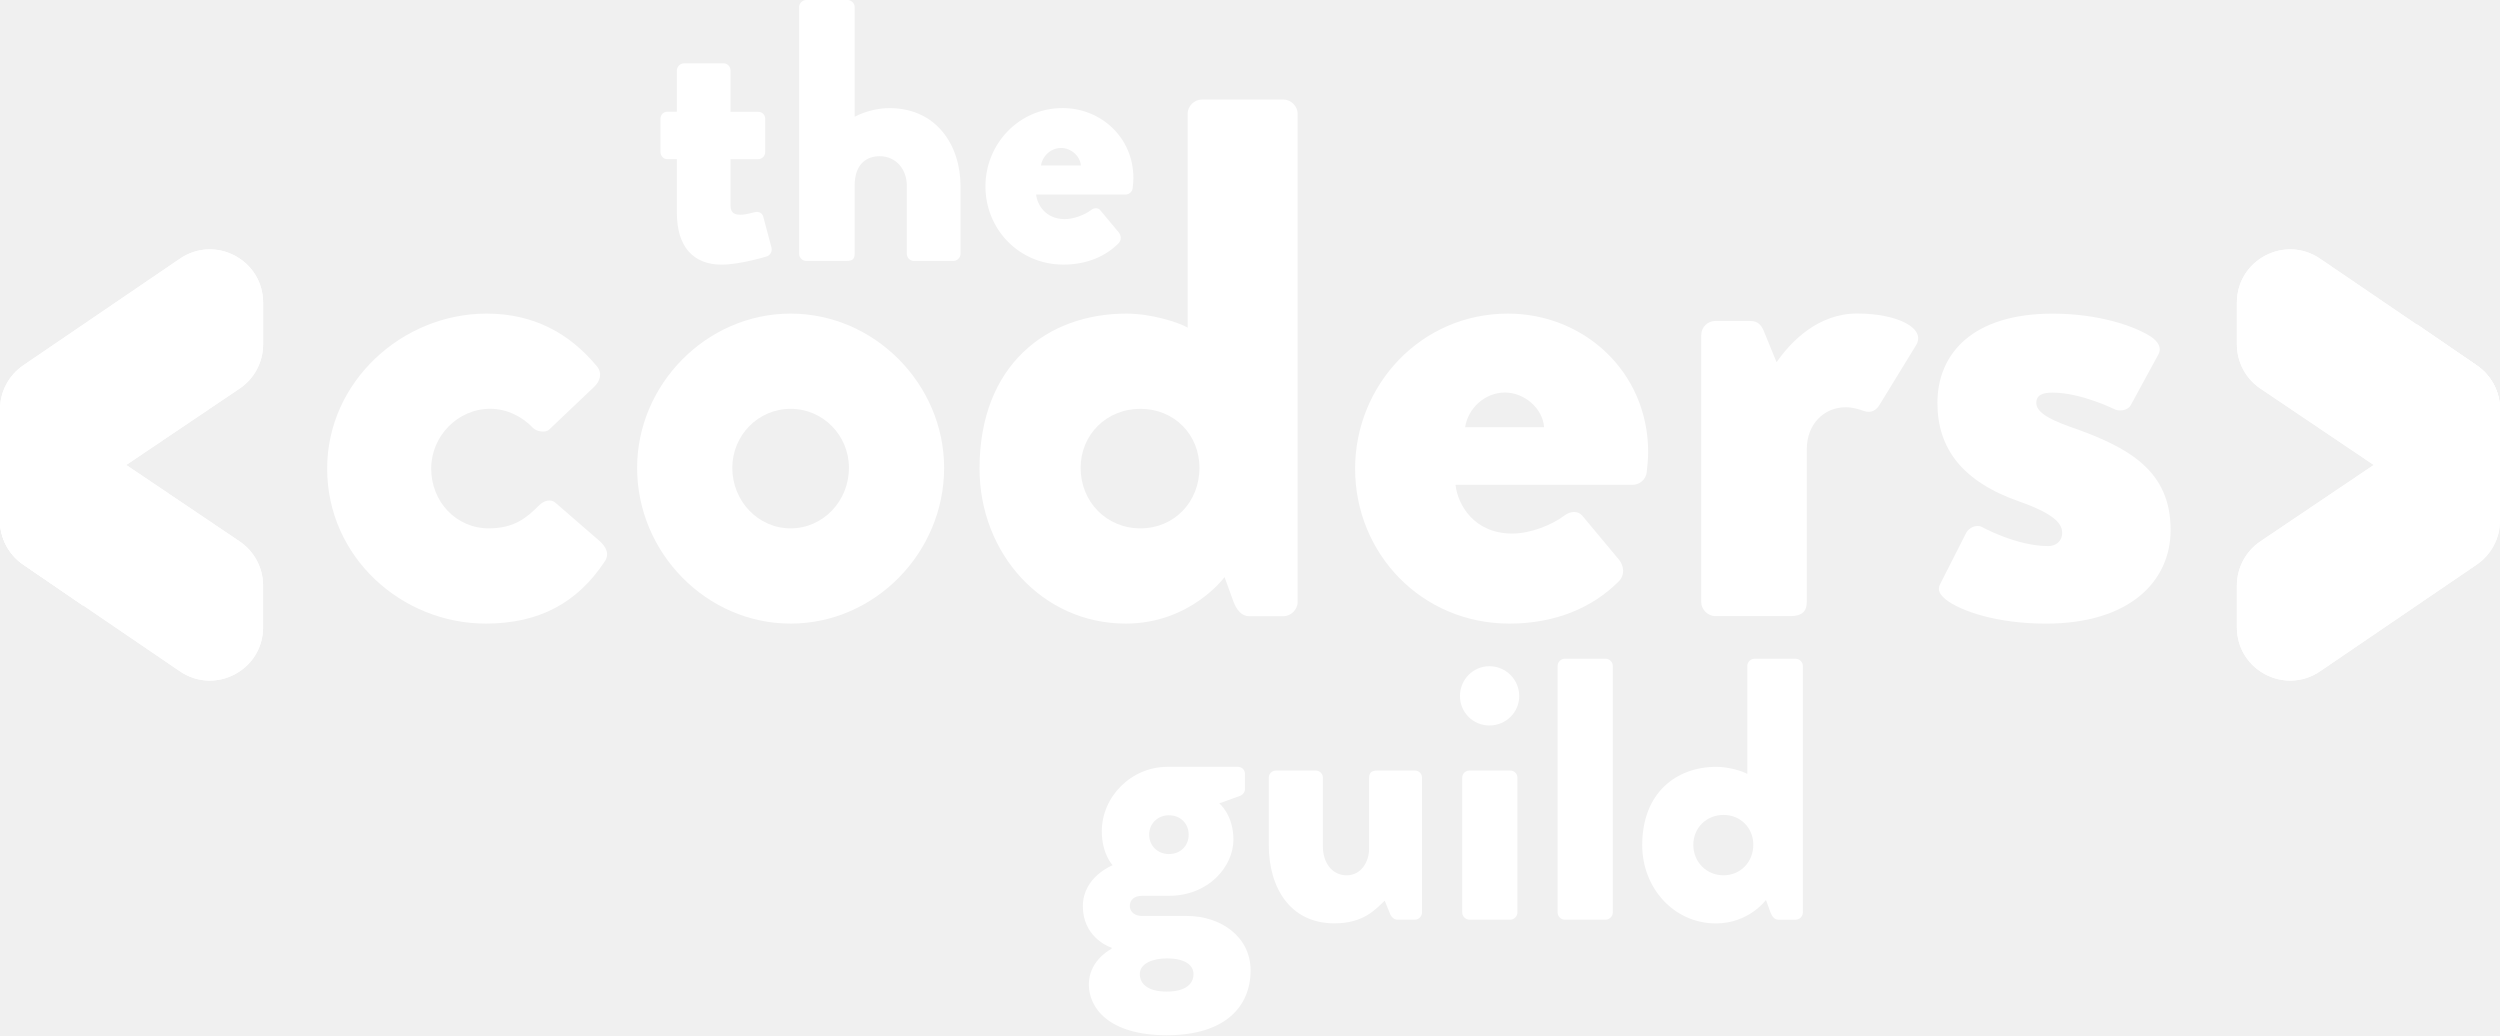
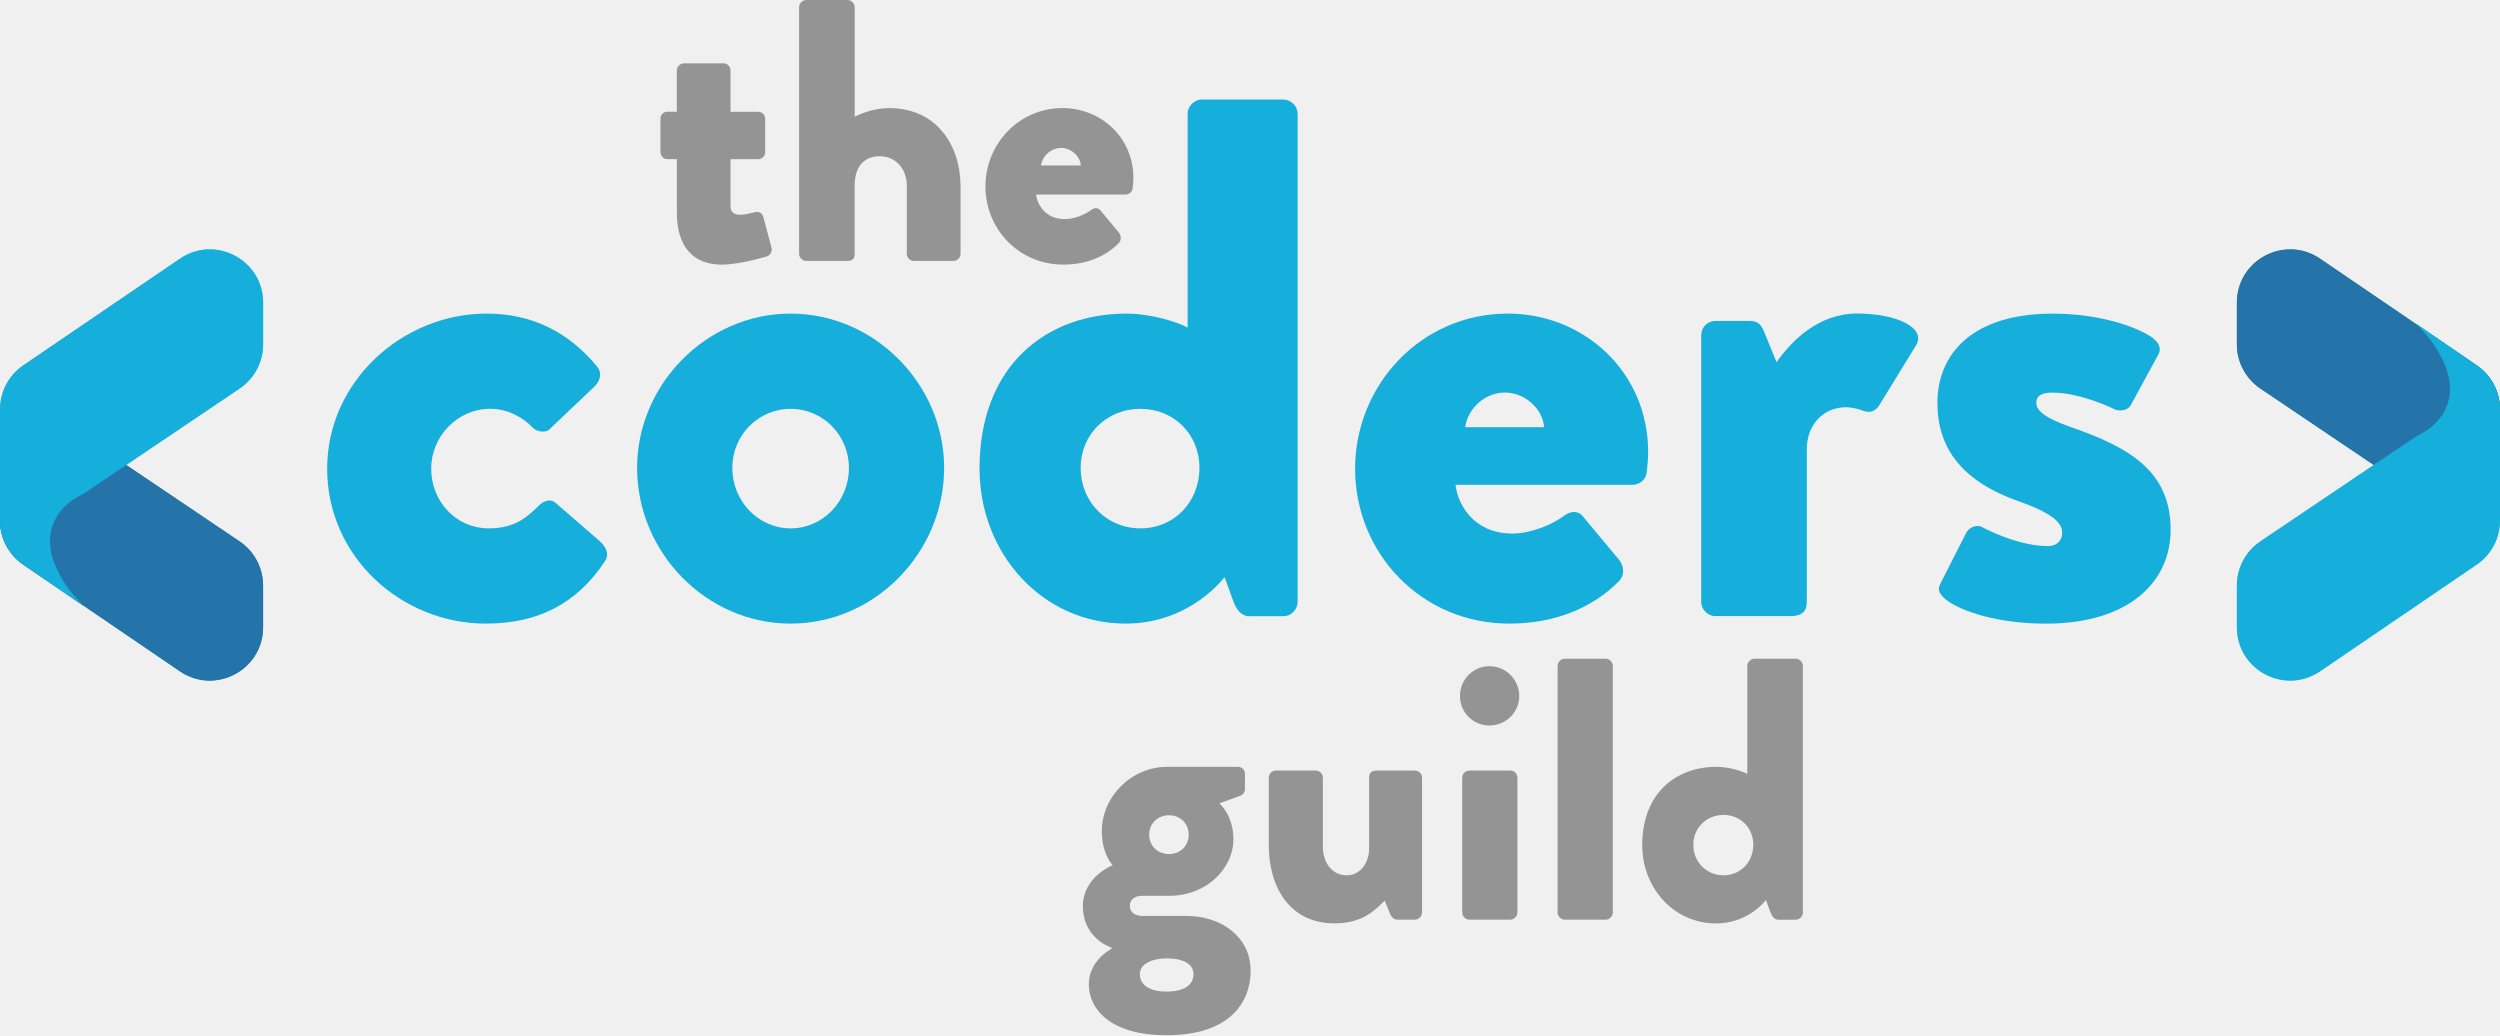
<svg xmlns="http://www.w3.org/2000/svg" version="1.1" id="Layer_1" x="0px" y="0px" viewBox="0 0 630.58 261.11" style="enable-background:new 0 0 630.58 261.11;" xml:space="preserve">
  <style type="text/css">
- 	.st0{fill-rule:evenodd;clip-rule:evenodd;fill:#FFFFFF;}
- 	.st1{fill:#FFFFFF;}
+ 	.st0{fill-rule:evenodd;clip-rule:evenodd;fill:#3599A5;}
+ 	.st1{fill-rule:evenodd;clip-rule:evenodd;fill:#6FCDD6;}
+ 	.st2{fill-rule:evenodd;clip-rule:evenodd;fill:#2574A9;}
+ 	.st3{fill-rule:evenodd;clip-rule:evenodd;fill:#16AEDB;}
+ 	.st4{fill:#949494;}
+ 	.st5{fill:#16AEDB;}
</style>
  <path class="st0" d="M20.93,109.93l39.51,26.63c3.7,2.5,5.92,6.67,5.92,11.14v10.52c0,10.79-12.07,17.17-20.99,11.1L5.87,142.41  C2.2,139.91,0,135.75,0,131.31v-10.24C0,110.31,12.01,103.92,20.93,109.93z" />
-   <path class="st0" d="M20.93,124.63L60.45,98c3.7-2.5,5.92-6.67,5.92-11.14V76.35c0-10.79-12.07-17.17-20.99-11.1L5.87,92.15  C2.2,94.66,0,98.81,0,103.25v17.81v10.24c0,4.44,2.2,8.6,5.87,11.1l15.3,10.51c0,0-8.56-7.85-8.56-16.41  C12.61,127.94,20.93,124.63,20.93,124.63z" />
+   <path class="st1" d="M20.93,124.63L60.45,98c3.7-2.5,5.92-6.67,5.92-11.14V76.35c0-10.79-12.07-17.17-20.99-11.1L5.87,92.15  C2.2,94.66,0,98.81,0,103.25v17.81v10.24c0,4.44,2.2,8.6,5.87,11.1l15.3,10.51c0,0-8.56-7.85-8.56-16.41  C12.61,127.94,20.93,124.63,20.93,124.63z" />
  <path class="st0" d="M609.64,124.63L570.13,98c-3.7-2.5-5.92-6.67-5.92-11.14V76.35c0-10.79,12.07-17.17,20.99-11.1l39.51,26.91  c3.67,2.5,5.87,6.66,5.87,11.1v10.24C630.58,124.25,618.56,130.64,609.64,124.63z" />
-   <path class="st0" d="M609.64,109.93l-39.51,26.63c-3.7,2.5-5.92,6.67-5.92,11.14v10.52c0,10.79,12.07,17.17,20.99,11.1l39.51-26.91  c3.67-2.5,5.87-6.66,5.87-11.1v-17.81v-10.24c0-4.44-2.2-8.6-5.87-11.1l-15.3-10.51c0,0,8.56,7.85,8.56,16.41  S609.64,109.93,609.64,109.93z" />
-   <path class="st0" d="M20.93,109.93l39.51,26.63c3.7,2.5,5.92,6.67,5.92,11.14v10.52c0,10.79-12.07,17.17-20.99,11.1L5.87,142.41  C2.2,139.91,0,135.75,0,131.31v-10.24C0,110.31,12.01,103.92,20.93,109.93z" />
-   <path class="st0" d="M20.93,124.63L60.45,98c3.7-2.5,5.92-6.67,5.92-11.14V76.35c0-10.79-12.07-17.17-20.99-11.1L5.87,92.15  C2.2,94.66,0,98.81,0,103.25v17.81v10.24c0,4.44,2.2,8.6,5.87,11.1l15.3,10.51c0,0-8.56-7.85-8.56-16.41  C12.61,127.94,20.93,124.63,20.93,124.63z" />
-   <path class="st0" d="M609.64,124.63L570.13,98c-3.7-2.5-5.92-6.67-5.92-11.14V76.35c0-10.79,12.07-17.17,20.99-11.1l39.51,26.91  c3.67,2.5,5.87,6.66,5.87,11.1v10.24C630.58,124.25,618.56,130.64,609.64,124.63z" />
-   <path class="st0" d="M609.64,109.93l-39.51,26.63c-3.7,2.5-5.92,6.67-5.92,11.14v10.52c0,10.79,12.07,17.17,20.99,11.1l39.51-26.91  c3.67-2.5,5.87-6.66,5.87-11.1v-17.81v-10.24c0-4.44-2.2-8.6-5.87-11.1l-15.3-10.51c0,0,8.56,7.85,8.56,16.41  S609.64,109.93,609.64,109.93z" />
+   <path class="st1" d="M609.64,109.93l-39.51,26.63c-3.7,2.5-5.92,6.67-5.92,11.14v10.52c0,10.79,12.07,17.17,20.99,11.1l39.51-26.91  c3.67-2.5,5.87-6.66,5.87-11.1v-17.81v-10.24c0-4.44-2.2-8.6-5.87-11.1l-15.3-10.51c0,0,8.56,7.85,8.56,16.41  S609.64,109.93,609.64,109.93z" />
+   <path class="st2" d="M20.93,109.93l39.51,26.63c3.7,2.5,5.92,6.67,5.92,11.14v10.52c0,10.79-12.07,17.17-20.99,11.1L5.87,142.41  C2.2,139.91,0,135.75,0,131.31v-10.24C0,110.31,12.01,103.92,20.93,109.93z" />
+   <path class="st3" d="M20.93,124.63L60.45,98c3.7-2.5,5.92-6.67,5.92-11.14V76.35c0-10.79-12.07-17.17-20.99-11.1L5.87,92.15  C2.2,94.66,0,98.81,0,103.25v17.81v10.24c0,4.44,2.2,8.6,5.87,11.1l15.3,10.51c0,0-8.56-7.85-8.56-16.41  C12.61,127.94,20.93,124.63,20.93,124.63z" />
+   <path class="st2" d="M609.64,124.63L570.13,98c-3.7-2.5-5.92-6.67-5.92-11.14V76.35c0-10.79,12.07-17.17,20.99-11.1l39.51,26.91  c3.67,2.5,5.87,6.66,5.87,11.1v10.24C630.58,124.25,618.56,130.64,609.64,124.63z" />
+   <path class="st3" d="M609.64,109.93l-39.51,26.63c-3.7,2.5-5.92,6.67-5.92,11.14v10.52c0,10.79,12.07,17.17,20.99,11.1l39.51-26.91  c3.67-2.5,5.87-6.66,5.87-11.1v-17.81v-10.24c0-4.44-2.2-8.6-5.87-11.1l-15.3-10.51c0,0,8.56,7.85,8.56,16.41  S609.64,109.93,609.64,109.93z" />
  <g>
-     <path class="st1" d="M170.72,40.14h-2.44c-0.94,0-1.69-0.85-1.69-1.79v-8.37c0-1.03,0.75-1.79,1.69-1.79h2.44V17.77   c0-0.94,0.85-1.79,1.79-1.79h10.06c0.94,0,1.69,0.85,1.69,1.79V28.2h6.96c1.03,0,1.79,0.75,1.79,1.79v8.37   c0,0.94-0.75,1.79-1.79,1.79h-6.96v11.75c0,2.07,1.41,2.26,2.54,2.26c1.32,0,2.73-0.47,3.67-0.66c0.94-0.19,1.79,0.19,2.07,1.22   l2.07,7.8c0.19,0.85-0.28,1.88-1.22,2.16c0,0-6.67,2.07-11.38,2.07c-7.14,0-11.28-4.51-11.28-13.07V40.14z" />
-     <path class="st1" d="M201.56,1.79c0-0.94,0.85-1.79,1.79-1.79h10.44c0.94,0,1.79,0.85,1.79,1.79v27.64   c2.82-1.41,5.92-2.16,8.74-2.16c11.85,0,17.96,9.31,17.96,19.74v17.02c0,0.94-0.85,1.79-1.79,1.79h-9.97   c-1.03,0-1.79-0.85-1.79-1.79v-17.2c0-4.14-2.73-7.43-6.86-7.43c-3.01,0-6.3,1.69-6.3,7.43v17.2c0,1.22-0.47,1.79-2.07,1.79h-10.15   c-0.94,0-1.79-0.85-1.79-1.79V1.79z" />
-     <path class="st1" d="M268.02,27.26c9.59,0,17.86,7.33,17.86,17.67c0,0.66-0.09,1.88-0.19,2.54c-0.09,0.94-0.94,1.6-1.79,1.6h-22.56   c0.28,2.54,2.35,6.2,7.24,6.2c2.35,0,5.08-1.13,6.58-2.26c0.85-0.66,1.79-0.66,2.35,0l4.7,5.64c0.56,0.75,0.75,1.88-0.09,2.73   c-3.29,3.29-7.99,5.36-13.91,5.36c-11.19,0-19.65-8.93-19.65-19.74C248.56,36.38,256.93,27.26,268.02,27.26z M272.63,41.74   c-0.19-2.44-2.54-4.42-4.98-4.42c-2.54,0-4.7,1.97-5.08,4.42H272.63z" />
+     <path class="st4" d="M170.72,40.14h-2.44c-0.94,0-1.69-0.85-1.69-1.79v-8.37c0-1.03,0.75-1.79,1.69-1.79h2.44V17.77   c0-0.94,0.85-1.79,1.79-1.79h10.06c0.94,0,1.69,0.85,1.69,1.79V28.2h6.96c1.03,0,1.79,0.75,1.79,1.79v8.37   c0,0.94-0.75,1.79-1.79,1.79h-6.96v11.75c0,2.07,1.41,2.26,2.54,2.26c1.32,0,2.73-0.47,3.67-0.66c0.94-0.19,1.79,0.19,2.07,1.22   l2.07,7.8c0.19,0.85-0.28,1.88-1.22,2.16c0,0-6.67,2.07-11.38,2.07c-7.14,0-11.28-4.51-11.28-13.07V40.14z" />
+     <path class="st4" d="M201.56,1.79c0-0.94,0.85-1.79,1.79-1.79h10.44c0.94,0,1.79,0.85,1.79,1.79v27.64   c2.82-1.41,5.92-2.16,8.74-2.16c11.85,0,17.96,9.31,17.96,19.74v17.02c0,0.94-0.85,1.79-1.79,1.79h-9.97   c-1.03,0-1.79-0.85-1.79-1.79v-17.2c0-4.14-2.73-7.43-6.86-7.43c-3.01,0-6.3,1.69-6.3,7.43v17.2c0,1.22-0.47,1.79-2.07,1.79h-10.15   c-0.94,0-1.79-0.85-1.79-1.79V1.79z" />
+     <path class="st4" d="M268.02,27.26c9.59,0,17.86,7.33,17.86,17.67c0,0.66-0.09,1.88-0.19,2.54c-0.09,0.94-0.94,1.6-1.79,1.6h-22.56   c0.28,2.54,2.35,6.2,7.24,6.2c2.35,0,5.08-1.13,6.58-2.26c0.85-0.66,1.79-0.66,2.35,0l4.7,5.64c0.56,0.75,0.75,1.88-0.09,2.73   c-3.29,3.29-7.99,5.36-13.91,5.36c-11.19,0-19.65-8.93-19.65-19.74C248.56,36.38,256.93,27.26,268.02,27.26z M272.63,41.74   c-0.19-2.44-2.54-4.42-4.98-4.42c-2.54,0-4.7,1.97-5.08,4.42H272.63z" />
  </g>
  <g>
-     <path class="st1" d="M122.73,79.1c11.73,0,20.85,4.84,27.92,13.4c1.3,1.68,0.74,3.72-0.93,5.21l-11.17,10.61   c-0.93,0.93-3.16,0.56-4.1-0.37c-2.61-2.79-6.52-4.84-10.8-4.84c-8.19,0-14.89,6.89-14.89,15.08c0,8.38,6.33,15.08,14.52,15.08   c6.52,0,9.68-2.79,12.66-5.77c1.3-1.3,2.98-1.68,4.1-0.74l11.17,9.68c1.68,1.49,2.61,3.35,1.3,5.21   c-6.89,10.42-16.57,15.64-29.97,15.64c-21.22,0-40.02-16.75-40.02-39.09C82.52,96.22,101.51,79.1,122.73,79.1z" />
-     <path class="st1" d="M199.42,79.1c21.22,0,38.72,17.87,38.72,38.91c0,21.41-17.5,39.28-38.72,39.28   c-21.22,0-38.72-17.87-38.72-39.28C160.7,96.97,178.2,79.1,199.42,79.1z M199.42,133.27c8.19,0,14.71-6.89,14.71-15.26   c0-8.19-6.52-14.89-14.71-14.89c-8.19,0-14.71,6.7-14.71,14.89C184.71,126.38,191.23,133.27,199.42,133.27z" />
-     <path class="st1" d="M284.11,79.1c6.33,0,13.22,2.23,15.45,3.54V28.65c0-1.86,1.68-3.54,3.54-3.54h20.66   c1.86,0,3.54,1.68,3.54,3.54v123.23c0,1.86-1.68,3.54-3.54,3.54h-8.75c-1.86,0-3.16-1.68-3.91-3.72l-2.23-6.14   c0,0-8.56,11.73-24.94,11.73c-21.03,0-36.86-17.68-36.86-39.09C247.07,91.94,264.19,79.1,284.11,79.1z M287.65,133.27   c8.56,0,14.89-6.7,14.89-15.26c0-8.38-6.33-14.89-14.89-14.89c-8.56,0-15.08,6.52-15.08,14.89   C272.57,126.56,279.09,133.27,287.65,133.27z" />
-     <path class="st1" d="M380.35,79.1c18.99,0,35.37,14.52,35.37,35c0,1.3-0.19,3.72-0.37,5.03c-0.19,1.86-1.86,3.16-3.54,3.16h-44.68   c0.56,5.03,4.65,12.29,14.33,12.29c4.65,0,10.05-2.23,13.03-4.47c1.68-1.3,3.54-1.3,4.65,0l9.31,11.17   c1.12,1.49,1.49,3.72-0.19,5.4c-6.52,6.52-15.82,10.61-27.55,10.61c-22.15,0-38.91-17.68-38.91-39.09   C341.82,97.15,358.38,79.1,380.35,79.1z M389.47,107.76c-0.37-4.84-5.03-8.75-9.87-8.75c-5.03,0-9.31,3.91-10.05,8.75H389.47z" />
-     <path class="st1" d="M429.12,84.49c0-2.05,1.68-3.54,3.54-3.54h8.75c2.05,0,2.79,1.12,3.35,2.23l3.35,8.19   c3.72-5.4,10.61-12.29,20.29-12.29c10.24,0,17.5,3.72,14.89,8l-9.12,14.89c-0.74,1.3-2.05,2.42-4.1,1.68   c-0.93-0.37-2.79-0.93-4.47-0.93c-5.58,0-9.87,4.28-9.87,10.61v38.53c0,2.23-1.12,3.54-4.1,3.54h-18.99   c-1.86,0-3.54-1.68-3.54-3.54V84.49z" />
-     <path class="st1" d="M489.42,147.23l6.52-12.84c0.56-1.12,2.42-2.23,3.91-1.49c0,0,8.75,4.84,16.75,4.84   c1.86,0,3.54-1.12,3.54-3.35c0-1.86-1.12-4.47-10.61-7.82c-14.52-5.03-20.85-13.4-20.85-24.94c0-12.47,8.93-22.52,29.04-22.52   c11.73,0,20.66,3.16,24.76,5.77c1.68,1.12,2.98,2.79,1.86,4.65l-6.89,12.66c-0.56,1.12-2.42,1.68-3.91,1.12   c0,0-8.56-4.28-15.82-4.28c-2.42,0-4.1,0.56-4.1,2.61c0,1.86,2.05,3.72,8.38,5.96c15.08,5.21,25.5,11.17,25.5,26.06   c0,13.03-10.42,23.64-31.46,23.64c-12.29,0-21.59-3.16-25.32-6.14C489.42,150.02,488.49,148.9,489.42,147.23z" />
+     <path class="st5" d="M122.73,79.1c11.73,0,20.85,4.84,27.92,13.4c1.3,1.68,0.74,3.72-0.93,5.21l-11.17,10.61   c-0.93,0.93-3.16,0.56-4.1-0.37c-2.61-2.79-6.52-4.84-10.8-4.84c-8.19,0-14.89,6.89-14.89,15.08c0,8.38,6.33,15.08,14.52,15.08   c6.52,0,9.68-2.79,12.66-5.77c1.3-1.3,2.98-1.68,4.1-0.74l11.17,9.68c1.68,1.49,2.61,3.35,1.3,5.21   c-6.89,10.42-16.57,15.64-29.97,15.64c-21.22,0-40.02-16.75-40.02-39.09C82.52,96.22,101.51,79.1,122.73,79.1z" />
+     <path class="st5" d="M199.42,79.1c21.22,0,38.72,17.87,38.72,38.91c0,21.41-17.5,39.28-38.72,39.28   c-21.22,0-38.72-17.87-38.72-39.28C160.7,96.97,178.2,79.1,199.42,79.1z M199.42,133.27c8.19,0,14.71-6.89,14.71-15.26   c0-8.19-6.52-14.89-14.71-14.89c-8.19,0-14.71,6.7-14.71,14.89C184.71,126.38,191.23,133.27,199.42,133.27z" />
+     <path class="st5" d="M284.11,79.1c6.33,0,13.22,2.23,15.45,3.54V28.65c0-1.86,1.68-3.54,3.54-3.54h20.66   c1.86,0,3.54,1.68,3.54,3.54v123.23c0,1.86-1.68,3.54-3.54,3.54h-8.75c-1.86,0-3.16-1.68-3.91-3.72l-2.23-6.14   c0,0-8.56,11.73-24.94,11.73c-21.03,0-36.86-17.68-36.86-39.09C247.07,91.94,264.19,79.1,284.11,79.1z M287.65,133.27   c8.56,0,14.89-6.7,14.89-15.26c0-8.38-6.33-14.89-14.89-14.89c-8.56,0-15.08,6.52-15.08,14.89   C272.57,126.56,279.09,133.27,287.65,133.27z" />
+     <path class="st5" d="M380.35,79.1c18.99,0,35.37,14.52,35.37,35c0,1.3-0.19,3.72-0.37,5.03c-0.19,1.86-1.86,3.16-3.54,3.16h-44.68   c0.56,5.03,4.65,12.29,14.33,12.29c4.65,0,10.05-2.23,13.03-4.47c1.68-1.3,3.54-1.3,4.65,0l9.31,11.17   c1.12,1.49,1.49,3.72-0.19,5.4c-6.52,6.52-15.82,10.61-27.55,10.61c-22.15,0-38.91-17.68-38.91-39.09   C341.82,97.15,358.38,79.1,380.35,79.1z M389.47,107.76c-0.37-4.84-5.03-8.75-9.87-8.75c-5.03,0-9.31,3.91-10.05,8.75H389.47z" />
+     <path class="st5" d="M429.12,84.49c0-2.05,1.68-3.54,3.54-3.54h8.75c2.05,0,2.79,1.12,3.35,2.23l3.35,8.19   c3.72-5.4,10.61-12.29,20.29-12.29c10.24,0,17.5,3.72,14.89,8l-9.12,14.89c-0.74,1.3-2.05,2.42-4.1,1.68   c-0.93-0.37-2.79-0.93-4.47-0.93c-5.58,0-9.87,4.28-9.87,10.61v38.53c0,2.23-1.12,3.54-4.1,3.54h-18.99   c-1.86,0-3.54-1.68-3.54-3.54V84.49z" />
+     <path class="st5" d="M489.42,147.23l6.52-12.84c0.56-1.12,2.42-2.23,3.91-1.49c0,0,8.75,4.84,16.75,4.84   c1.86,0,3.54-1.12,3.54-3.35c0-1.86-1.12-4.47-10.61-7.82c-14.52-5.03-20.85-13.4-20.85-24.94c0-12.47,8.93-22.52,29.04-22.52   c11.73,0,20.66,3.16,24.76,5.77c1.68,1.12,2.98,2.79,1.86,4.65l-6.89,12.66c-0.56,1.12-2.42,1.68-3.91,1.12   c0,0-8.56-4.28-15.82-4.28c-2.42,0-4.1,0.56-4.1,2.61c0,1.86,2.05,3.72,8.38,5.96c15.08,5.21,25.5,11.17,25.5,26.06   c0,13.03-10.42,23.64-31.46,23.64c-12.29,0-21.59-3.16-25.32-6.14C489.42,150.02,488.49,148.9,489.42,147.23z" />
  </g>
  <g>
-     <path class="st1" d="M280.64,218.24c0,0-2.73-2.82-2.73-8.56c0-8.74,7.43-16.26,16.55-16.26h17.77c1.03,0,1.79,0.75,1.79,1.79v3.85   c0,0.66-0.47,1.32-1.03,1.6l-5.45,1.97c0,0,3.57,2.91,3.57,9.12c0,6.86-6.3,14.2-16.26,14.2h-6.77c-1.97,0-3.1,1.03-3.1,2.54   c0,1.79,1.6,2.54,3.01,2.54h11.28c8.84,0,16.17,5.36,16.17,13.73c0,9.03-6.3,16.36-21.15,16.36c-14.57,0-19.65-6.86-19.65-12.79   c0-5.64,4.7-8.46,5.73-9.02v-0.28c-1.22-0.38-7.24-3.01-7.24-10.44C273.12,221.15,280.64,218.24,280.64,218.24z M294.27,250.11   c4.7,0,6.77-1.88,6.77-4.42c0-1.97-1.69-3.95-6.77-3.95c-3.38,0-6.77,1.22-6.77,3.95C287.5,248.32,289.76,250.11,294.27,250.11z    M294.84,215.42c2.91,0,4.98-2.07,4.98-4.89c0-2.82-2.07-4.89-4.98-4.89c-2.82,0-4.98,2.07-4.98,4.89   C289.85,213.35,292.02,215.42,294.84,215.42z" />
-     <path class="st1" d="M320.03,196.15c0-1.03,0.85-1.79,1.79-1.79h10.06c0.94,0,1.79,0.75,1.79,1.79v17.39   c0,3.85,2.16,7.24,6.02,7.24c3.67,0,5.64-3.48,5.64-6.67v-17.96c0-1.5,1.03-1.79,1.97-1.79h9.59c0.94,0,1.79,0.75,1.79,1.79v34.03   c0,0.94-0.85,1.79-1.79,1.79h-4.42c-0.85,0-1.5-0.66-1.79-1.32l-1.41-3.48c-2.44,2.35-5.45,5.73-12.69,5.73   c-11.19,0-16.55-9.02-16.55-19.74V196.15z" />
-     <path class="st1" d="M368.25,175.56c0-4.14,3.29-7.52,7.43-7.52c4.14,0,7.52,3.38,7.52,7.52c0,4.14-3.38,7.43-7.52,7.43   C371.55,182.98,368.25,179.69,368.25,175.56z M368.82,196.15c0-1.03,0.85-1.79,1.79-1.79h10.34c0.94,0,1.79,0.75,1.79,1.79v34.03   c0,0.94-0.85,1.79-1.79,1.79h-10.34c-0.94,0-1.79-0.85-1.79-1.79V196.15z" />
-     <path class="st1" d="M392.88,167.94c0-0.94,0.85-1.79,1.79-1.79h10.34c0.94,0,1.79,0.85,1.79,1.79v62.24   c0,0.94-0.85,1.79-1.79,1.79h-10.34c-0.94,0-1.79-0.85-1.79-1.79V167.94z" />
-     <path class="st1" d="M432.93,193.42c3.2,0,6.67,1.13,7.8,1.79v-27.26c0-0.94,0.85-1.79,1.79-1.79h10.43c0.94,0,1.79,0.85,1.79,1.79   v62.24c0,0.94-0.85,1.79-1.79,1.79h-4.42c-0.94,0-1.6-0.85-1.97-1.88l-1.13-3.1c0,0-4.32,5.92-12.6,5.92   c-10.62,0-18.61-8.93-18.61-19.74C414.22,199.91,422.87,193.42,432.93,193.42z M434.72,220.78c4.32,0,7.52-3.38,7.52-7.71   c0-4.23-3.2-7.52-7.52-7.52c-4.32,0-7.61,3.29-7.61,7.52C427.1,217.39,430.4,220.78,434.72,220.78z" />
+     <path class="st4" d="M280.64,218.24c0,0-2.73-2.82-2.73-8.56c0-8.74,7.43-16.26,16.55-16.26h17.77c1.03,0,1.79,0.75,1.79,1.79v3.85   c0,0.66-0.47,1.32-1.03,1.6l-5.45,1.97c0,0,3.57,2.91,3.57,9.12c0,6.86-6.3,14.2-16.26,14.2h-6.77c-1.97,0-3.1,1.03-3.1,2.54   c0,1.79,1.6,2.54,3.01,2.54h11.28c8.84,0,16.17,5.36,16.17,13.73c0,9.03-6.3,16.36-21.15,16.36c-14.57,0-19.65-6.86-19.65-12.79   c0-5.64,4.7-8.46,5.73-9.02v-0.28c-1.22-0.38-7.24-3.01-7.24-10.44C273.12,221.15,280.64,218.24,280.64,218.24z M294.27,250.11   c4.7,0,6.77-1.88,6.77-4.42c0-1.97-1.69-3.95-6.77-3.95c-3.38,0-6.77,1.22-6.77,3.95C287.5,248.32,289.76,250.11,294.27,250.11z    M294.84,215.42c2.91,0,4.98-2.07,4.98-4.89c0-2.82-2.07-4.89-4.98-4.89c-2.82,0-4.98,2.07-4.98,4.89   C289.85,213.35,292.02,215.42,294.84,215.42z" />
+     <path class="st4" d="M320.03,196.15c0-1.03,0.85-1.79,1.79-1.79h10.06c0.94,0,1.79,0.75,1.79,1.79v17.39   c0,3.85,2.16,7.24,6.02,7.24c3.67,0,5.64-3.48,5.64-6.67v-17.96c0-1.5,1.03-1.79,1.97-1.79h9.59c0.94,0,1.79,0.75,1.79,1.79v34.03   c0,0.94-0.85,1.79-1.79,1.79h-4.42c-0.85,0-1.5-0.66-1.79-1.32l-1.41-3.48c-2.44,2.35-5.45,5.73-12.69,5.73   c-11.19,0-16.55-9.02-16.55-19.74V196.15z" />
+     <path class="st4" d="M368.25,175.56c0-4.14,3.29-7.52,7.43-7.52c4.14,0,7.52,3.38,7.52,7.52c0,4.14-3.38,7.43-7.52,7.43   C371.55,182.98,368.25,179.69,368.25,175.56z M368.82,196.15c0-1.03,0.85-1.79,1.79-1.79h10.34c0.94,0,1.79,0.75,1.79,1.79v34.03   c0,0.94-0.85,1.79-1.79,1.79h-10.34c-0.94,0-1.79-0.85-1.79-1.79V196.15z" />
+     <path class="st4" d="M392.88,167.94c0-0.94,0.85-1.79,1.79-1.79h10.34c0.94,0,1.79,0.85,1.79,1.79v62.24   c0,0.94-0.85,1.79-1.79,1.79h-10.34c-0.94,0-1.79-0.85-1.79-1.79V167.94z" />
+     <path class="st4" d="M432.93,193.42c3.2,0,6.67,1.13,7.8,1.79v-27.26c0-0.94,0.85-1.79,1.79-1.79h10.43c0.94,0,1.79,0.85,1.79,1.79   v62.24c0,0.94-0.85,1.79-1.79,1.79h-4.42c-0.94,0-1.6-0.85-1.97-1.88l-1.13-3.1c0,0-4.32,5.92-12.6,5.92   c-10.62,0-18.61-8.93-18.61-19.74C414.22,199.91,422.87,193.42,432.93,193.42z M434.72,220.78c4.32,0,7.52-3.38,7.52-7.71   c0-4.23-3.2-7.52-7.52-7.52c-4.32,0-7.61,3.29-7.61,7.52C427.1,217.39,430.4,220.78,434.72,220.78z" />
  </g>
</svg>
